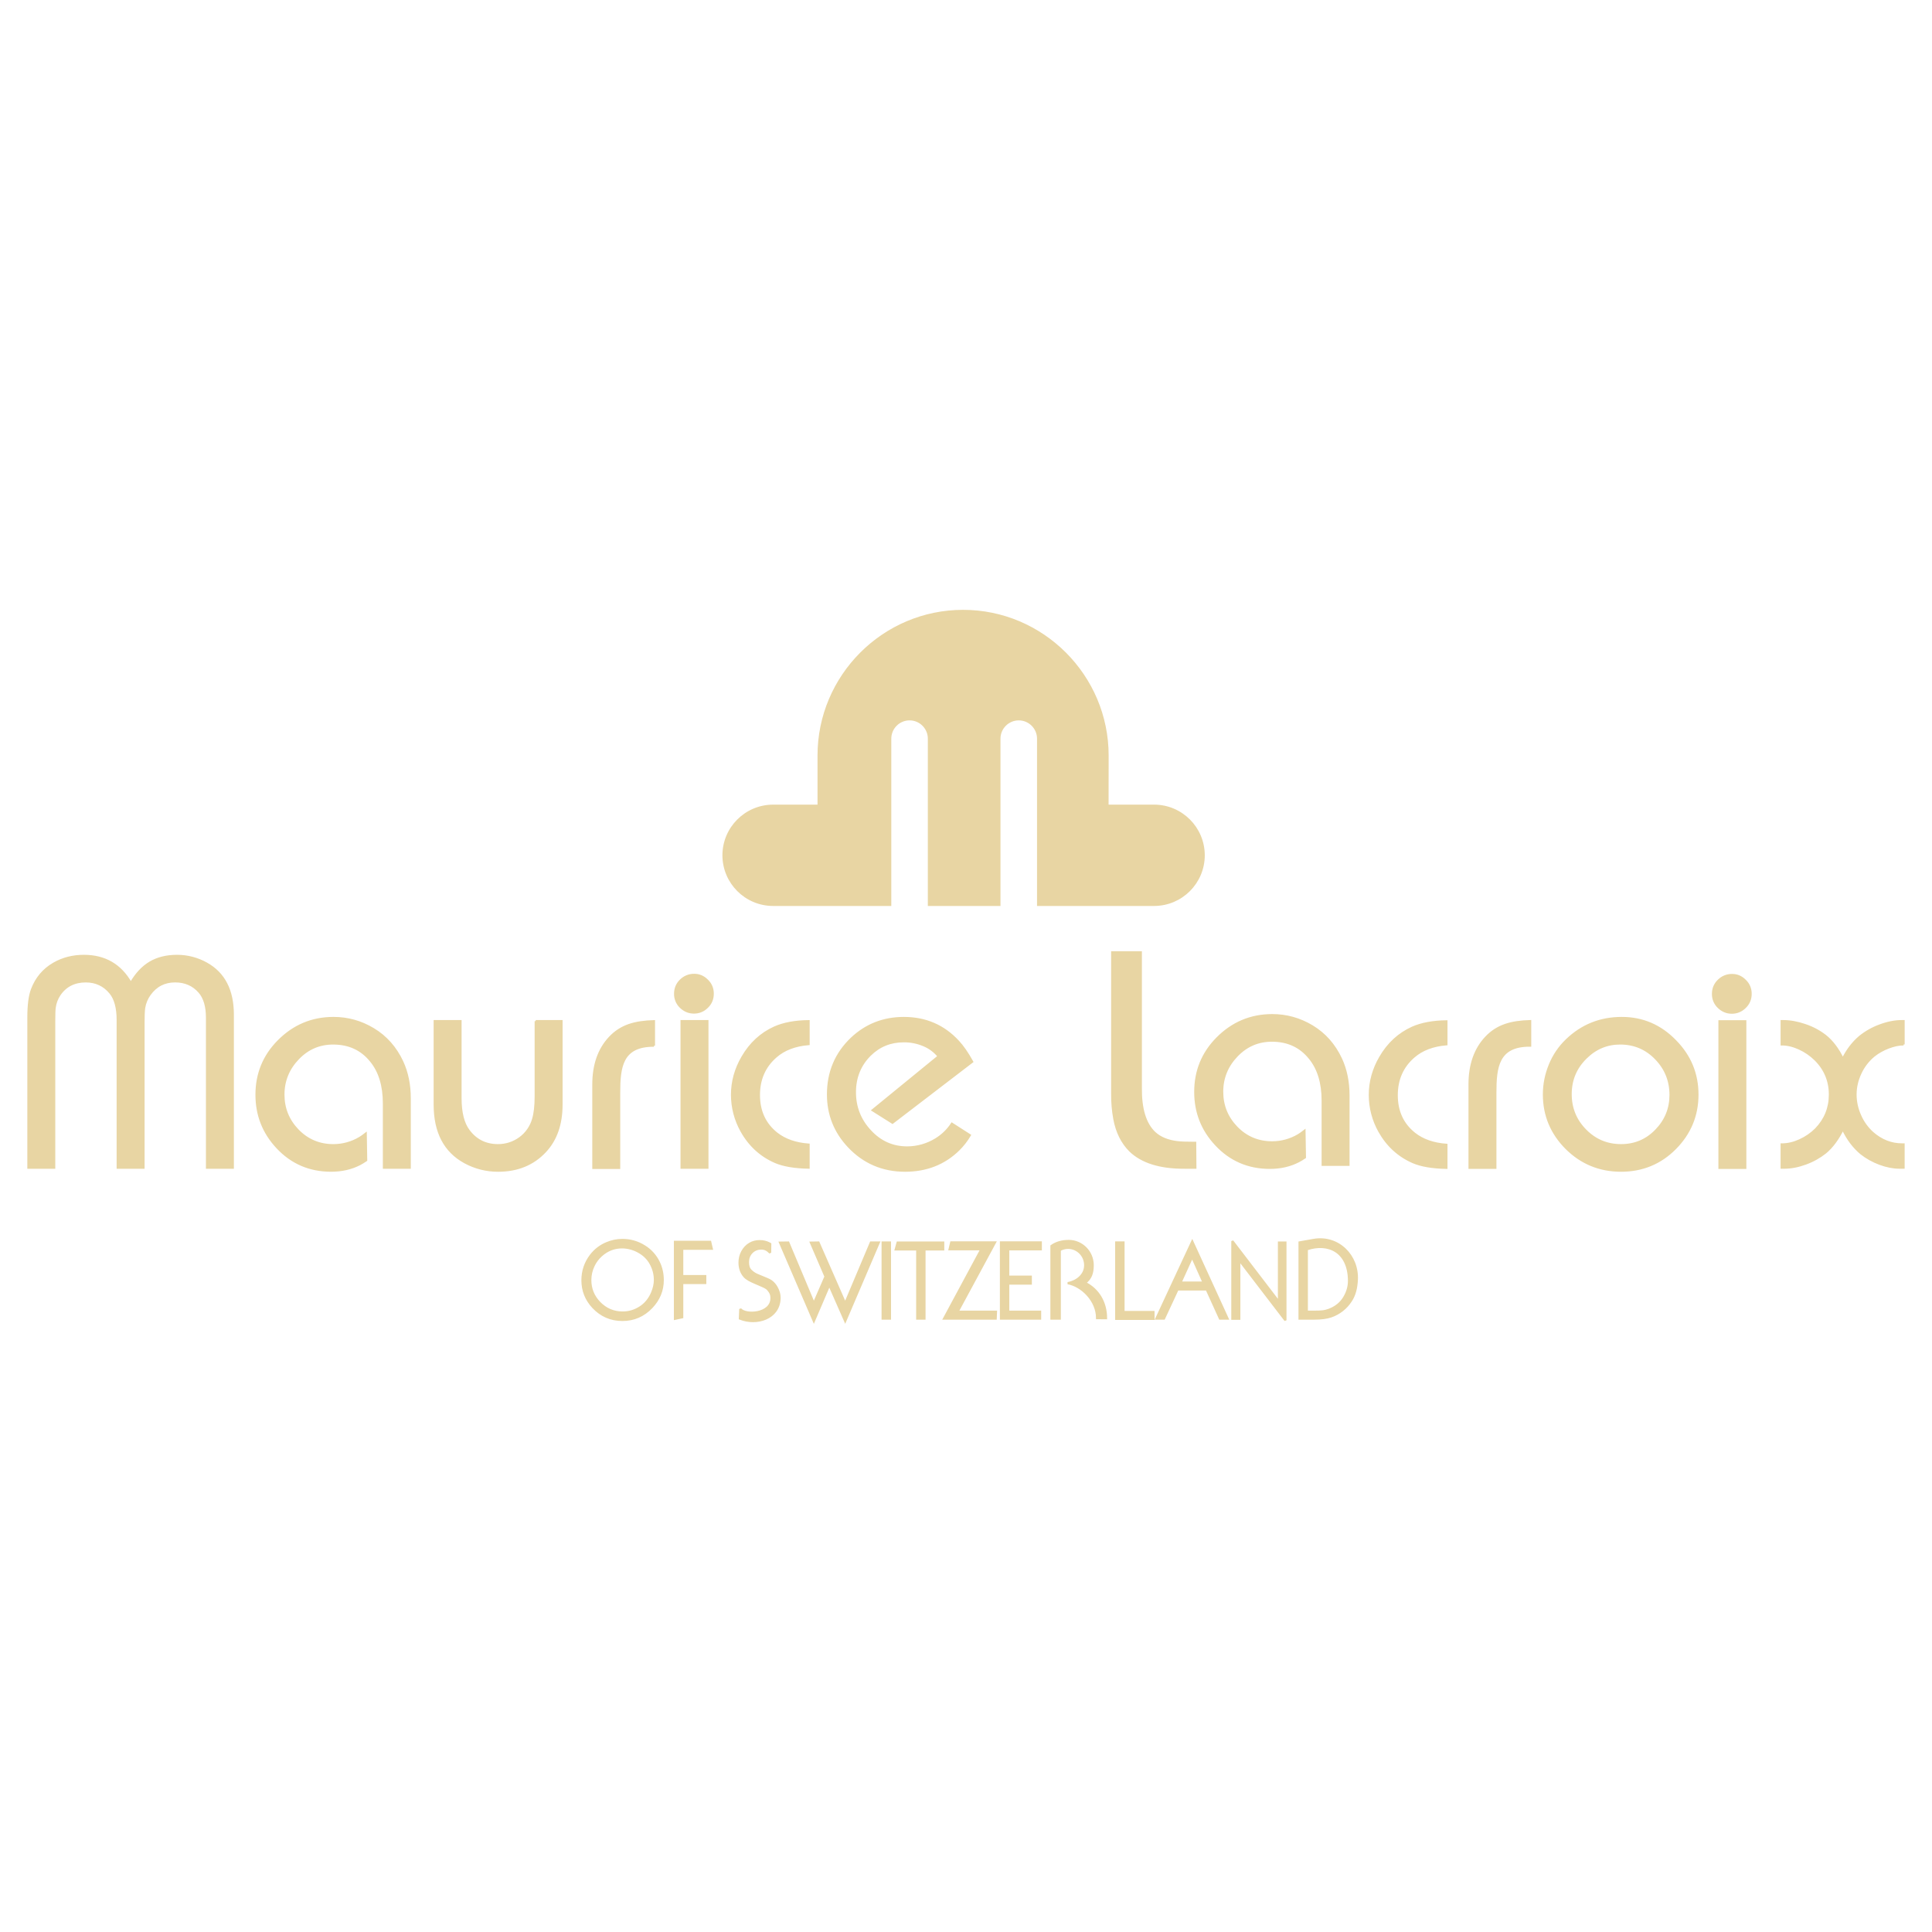
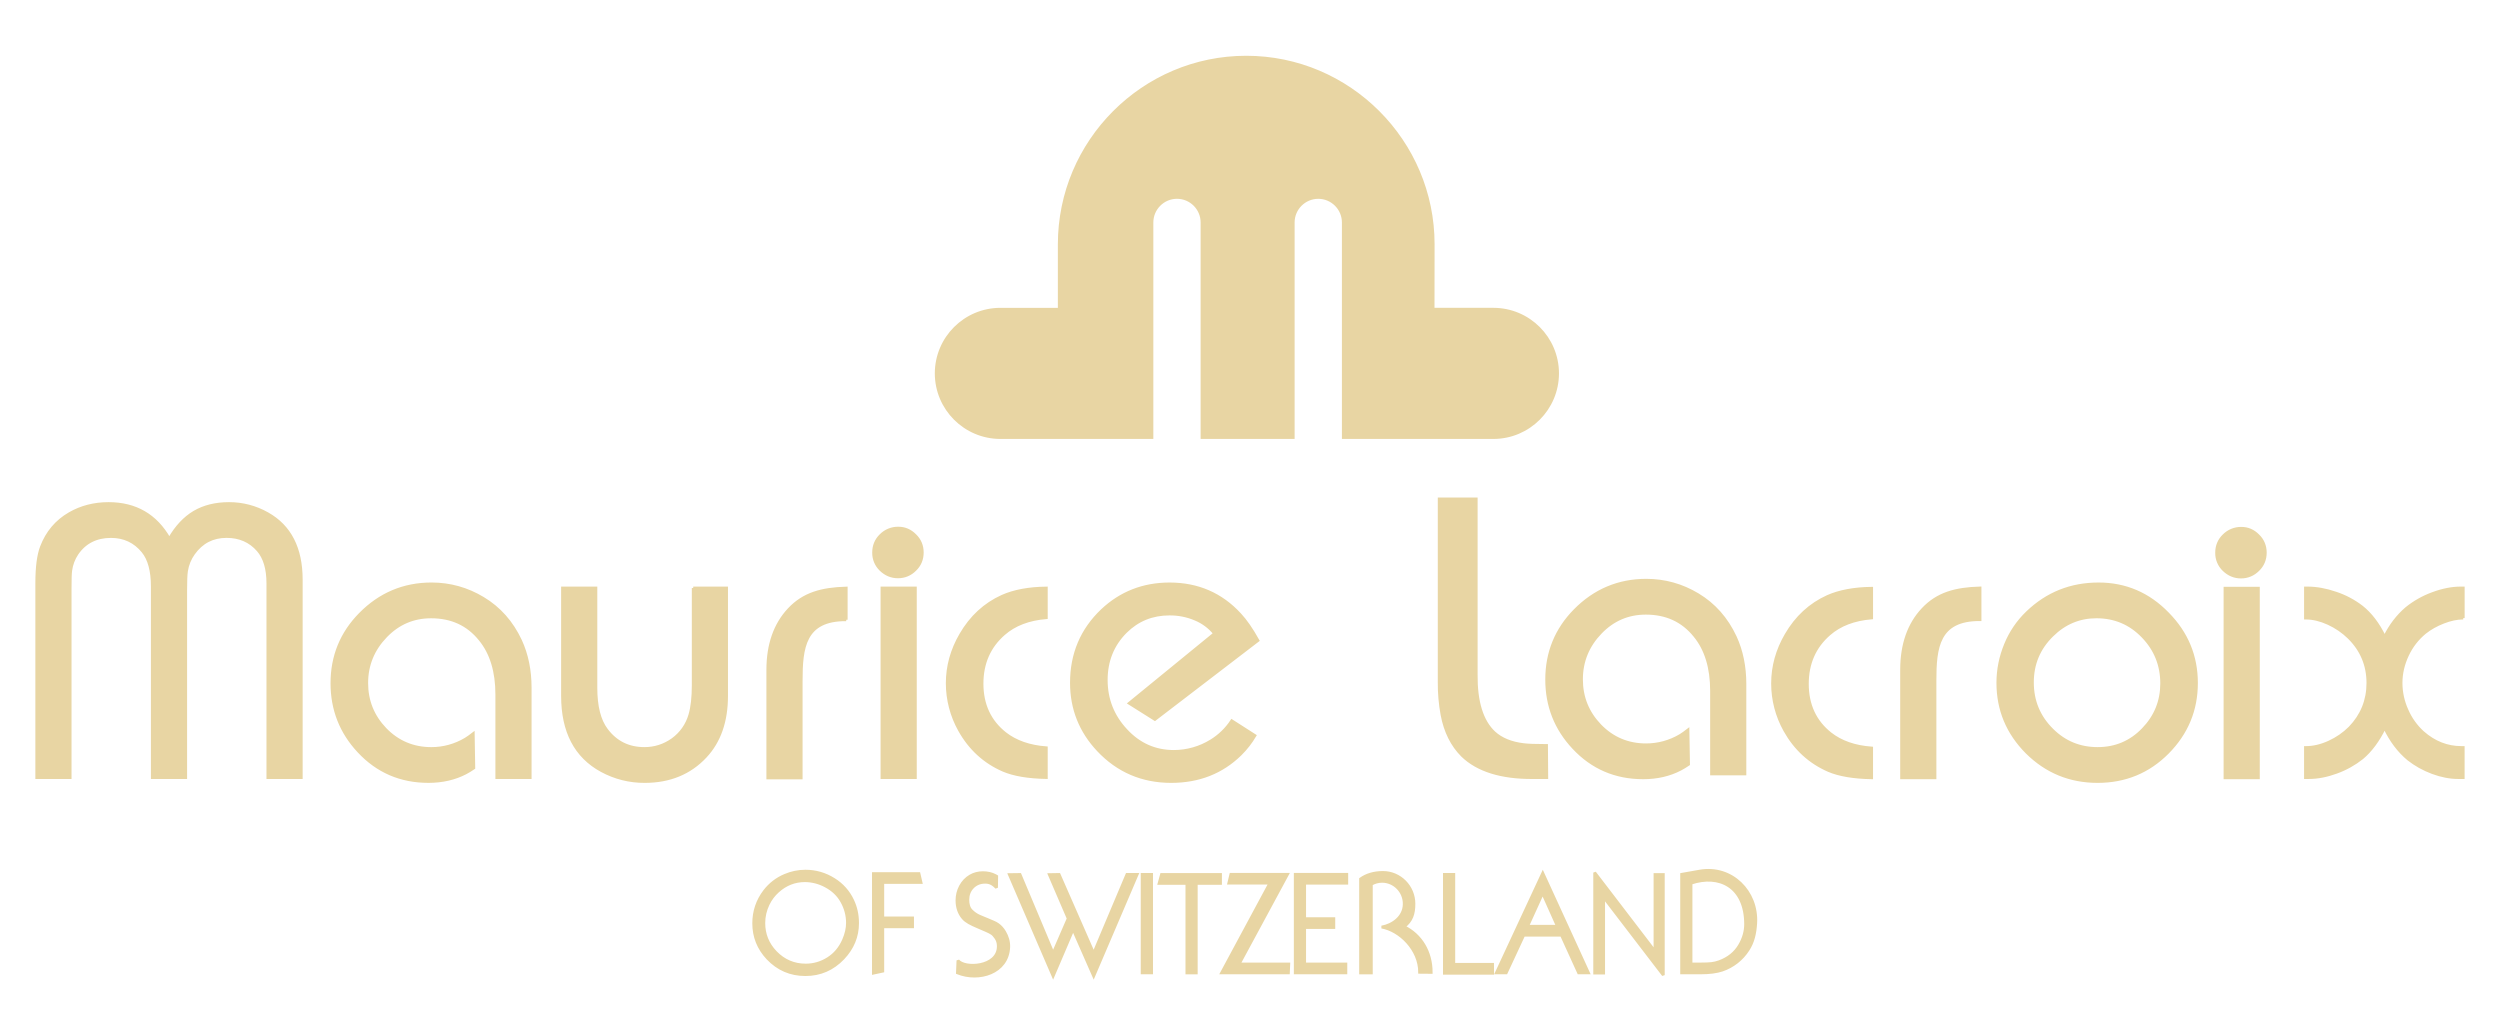
- <svg xmlns="http://www.w3.org/2000/svg" width="2500" height="2500" viewBox="0 0 192.756 192.756">
+ <svg xmlns="http://www.w3.org/2000/svg" viewBox="0 56.544 192.756 79.806">
  <g fill-rule="evenodd" clip-rule="evenodd">
    <path d="M99.71 90.279V73.698c0-1.065.867-1.933 1.932-1.933 1.062 0 1.931.868 1.931 1.933V90.28H115.151a4.953 4.953 0 0 0 4.942-4.947 4.954 4.954 0 0 0-4.942-4.947h-4.656l.007-5.005c0-7.947-6.476-14.429-14.415-14.429-7.939 0-14.415 6.482-14.415 14.429v5.006h-4.546a4.954 4.954 0 0 0-4.942 4.946 4.954 4.954 0 0 0 4.942 4.947h11.691V73.698v-.001c0-1.064.867-1.933 1.931-1.933s1.931.868 1.931 1.933v16.582h7.031zM189.921 104.199v-2.319h-.193c-.68 0-1.406.144-2.17.429a7.049 7.049 0 0 0-2.01 1.135c-.681.579-1.247 1.319-1.688 2.209-.491-1.008-1.083-1.78-1.763-2.318a6.806 6.806 0 0 0-1.997-1.059c-.76-.261-1.49-.396-2.183-.396h-.159v2.319h.033c.545 0 1.12.139 1.721.412a5.621 5.621 0 0 1 1.607 1.104c.965.958 1.452 2.126 1.452 3.491 0 1.336-.467 2.486-1.39 3.444-.461.462-1.003.836-1.611 1.113s-1.2.416-1.763.416h-.05v2.318h.251c.685 0 1.402-.139 2.141-.411a6.998 6.998 0 0 0 1.977-1.101c.663-.555 1.242-1.336 1.733-2.336.482 1.009 1.096 1.819 1.83 2.428.545.43 1.166.777 1.854 1.034.688.256 1.355.386 1.993.386h.383v-2.318h-.144c-1.091 0-2.085-.391-2.967-1.168a5 5 0 0 1-1.229-1.723 5.078 5.078 0 0 1-.453-2.083c0-.735.168-1.454.495-2.147a4.936 4.936 0 0 1 1.347-1.738c.407-.323.89-.597 1.436-.807.545-.21 1.045-.315 1.498-.315h.019v.001zM161.798 101.565c2.081 0 3.865.765 5.342 2.289 1.474 1.496 2.212 3.281 2.212 5.353 0 2.083-.742 3.873-2.224 5.368-1.469 1.479-3.274 2.223-5.397 2.223-2.132 0-3.953-.748-5.456-2.239-1.489-1.495-2.236-3.285-2.236-5.368 0-1.018.201-2.009.596-2.966a7.154 7.154 0 0 1 1.675-2.462c1.523-1.462 3.353-2.197 5.485-2.197h.003v-.001zm-.159 2.541c-1.313 0-2.46.479-3.425 1.438-1.008.991-1.511 2.197-1.511 3.617 0 1.428.503 2.646 1.511 3.646.965.966 2.141 1.449 3.517 1.449 1.385 0 2.556-.496 3.504-1.483.957-.987 1.436-2.168 1.436-3.533 0-1.411-.487-2.617-1.452-3.616-.966-1.009-2.162-1.518-3.58-1.518zM119.242 114.021l.018 2.478h-1.089c-2.438.009-4.251-.559-5.426-1.701-.798-.798-1.318-1.848-1.562-3.142a13.336 13.336 0 0 1-.218-2.529V95.012h2.854v13.531c-.021 2.104.44 3.604 1.385 4.486.554.505 1.313.815 2.271.929.336.042.894.063 1.658.063h.109zM94.973 112.116l1.787 1.144a7.01 7.01 0 0 1-1.123 1.441c-1.421 1.393-3.202 2.097-5.334 2.097-2.237 0-4.117-.807-5.628-2.411-1.376-1.462-2.064-3.197-2.064-5.196 0-2.227.789-4.092 2.362-5.588 1.439-1.356 3.177-2.037 5.204-2.037 2.174 0 3.987.785 5.426 2.353.441.471.907 1.143 1.389 2.008l-7.948 6.087-1.978-1.246 6.582-5.378a3.767 3.767 0 0 0-1.481-1.105 4.973 4.973 0 0 0-2.002-.399c-1.326 0-2.451.459-3.374 1.374-.999 1-1.498 2.243-1.498 3.714 0 1.491.512 2.785 1.527 3.869 1.007 1.092 2.241 1.639 3.689 1.639a5.47 5.47 0 0 0 2.871-.819 5.045 5.045 0 0 0 1.593-1.547zM80.673 114.201v2.295c-1.4-.028-2.509-.216-3.32-.563-1.448-.63-2.577-1.664-3.374-3.092a7.418 7.418 0 0 1-.944-3.617c0-1.314.349-2.57 1.041-3.756.785-1.356 1.854-2.344 3.202-2.953.907-.403 2.042-.617 3.395-.633v2.285c-1.353.111-2.446.529-3.269 1.251-1.125.979-1.688 2.26-1.688 3.835 0 1.622.596 2.903 1.78 3.84.821.642 1.882 1.012 3.177 1.108zM144.307 114.22v2.295c-1.4-.028-2.51-.216-3.319-.563-1.448-.63-2.577-1.664-3.375-3.092a7.427 7.427 0 0 1-.944-3.617c0-1.315.349-2.571 1.041-3.756.785-1.356 1.855-2.344 3.202-2.953.907-.403 2.043-.617 3.396-.634v2.286c-1.354.112-2.446.529-3.27 1.251-1.125.979-1.687 2.26-1.687 3.835 0 1.622.596 2.903 1.779 3.84.82.643 1.881 1.012 3.177 1.108zM70.576 116.499h-2.573V101.88h2.573v14.619zm-1.309-19.235c.491 0 .923.185 1.288.555.37.356.554.802.554 1.323 0 .525-.185.971-.554 1.327-.365.366-.81.551-1.321.551-.504 0-.949-.185-1.327-.551a1.786 1.786 0 0 1-.549-1.327c0-.521.185-.967.549-1.323a1.87 1.87 0 0 1 1.355-.555h.005zM174.126 116.515h-2.573v-14.619h2.573v14.619zm-1.31-19.237c.491 0 .923.185 1.288.555.369.357.555.803.555 1.323 0 .525-.186.971-.555 1.327-.365.365-.81.551-1.322.551-.503 0-.948-.186-1.325-.551a1.787 1.787 0 0 1-.55-1.327c0-.521.185-.966.55-1.323a1.87 1.87 0 0 1 1.355-.555h.004zM53.448 101.88h2.573v8.322c0 1.958-.546 3.517-1.628 4.672-1.196 1.281-2.762 1.924-4.684 1.924a6.862 6.862 0 0 1-3.328-.836c-2.006-1.092-3.009-3.012-3.009-5.76v-8.322h2.573v7.692c0 1.429.272 2.513.818 3.235.722.966 1.7 1.449 2.917 1.449.797 0 1.523-.231 2.174-.693a3.545 3.545 0 0 0 1.339-1.907c.168-.567.256-1.332.256-2.29v-7.486h-.001zM65.246 104.329c-3.242-.023-3.473 2.157-3.473 4.707v7.486H59.2V108.2c0-1.957.547-3.515 1.628-4.671 1.142-1.221 2.54-1.588 4.417-1.645v2.445h.001zM152.664 104.321c-3.241-.023-3.473 2.157-3.473 4.707v7.486h-2.573v-8.322c0-1.958.547-3.515 1.629-4.672 1.142-1.22 2.54-1.587 4.417-1.644v2.445zM36.488 113.111l.044 2.646c-.225.152-.434.28-.627.381-.839.437-1.801.659-2.871.659-2.14 0-3.937-.773-5.376-2.318-1.376-1.471-2.065-3.227-2.065-5.256 0-2.084.727-3.865 2.174-5.335 1.523-1.546 3.361-2.323 5.506-2.323 1.418 0 2.745.369 3.974 1.109 1.259.756 2.225 1.844 2.888 3.264.495 1.075.742 2.289.742 3.634v6.927h-2.572v-6.406c0-1.776-.432-3.196-1.297-4.247-.932-1.159-2.19-1.739-3.769-1.739-1.364 0-2.526.496-3.483 1.487-.986 1.017-1.481 2.227-1.481 3.613 0 1.378.479 2.562 1.432 3.554.965.996 2.153 1.496 3.55 1.496a5.14 5.14 0 0 0 2.631-.723c.173-.105.373-.246.6-.423zM130.146 112.828l.045 2.646a6.62 6.62 0 0 1-.628.38c-.839.438-1.801.66-2.87.66-2.141 0-3.937-.773-5.376-2.319-1.377-1.47-2.064-3.226-2.064-5.255 0-2.084.726-3.865 2.173-5.336 1.524-1.545 3.362-2.322 5.507-2.322 1.418 0 2.744.369 3.974 1.108 1.26.757 2.225 1.845 2.888 3.265.495 1.075.742 2.289.742 3.634v6.927h-2.572v-6.406c0-1.777-.432-3.197-1.297-4.247-.932-1.159-2.19-1.739-3.769-1.739-1.363 0-2.526.496-3.483 1.487-.986 1.017-1.48 2.227-1.48 3.612 0 1.379.478 2.562 1.431 3.555.965.995 2.152 1.495 3.55 1.495a5.14 5.14 0 0 0 2.632-.722c.17-.105.37-.246.597-.423zM23.227 116.499h-2.573v-14.973c0-1.126-.255-1.979-.759-2.558-.616-.707-1.427-1.06-2.426-1.06-1.07 0-1.915.439-2.539 1.312a3.118 3.118 0 0 0-.55 1.344c-.046.294-.063.786-.063 1.466v14.469h-2.573v-14.737c0-1.197-.241-2.103-.726-2.697-.627-.77-1.453-1.155-2.459-1.155-1.133 0-2.015.443-2.619 1.328a3.017 3.017 0 0 0-.487 1.294c-.033.23-.046.685-.046 1.356v14.611H2.835v-15.006c0-1.219.121-2.146.36-2.777.428-1.125 1.152-1.986 2.162-2.57.9-.521 1.91-.777 3.013-.777 2.09 0 3.651.907 4.684 2.718.533-.924 1.175-1.613 1.922-2.055.747-.44 1.641-.663 2.682-.663a5.98 5.98 0 0 1 2.963.777c1.734.971 2.606 2.668 2.606 5.096v15.257zM129.658 131.555v-7.598l1.389-.246c2.46-.436 4.47 1.581 4.322 4.021-.047.77-.198 1.453-.591 2.048a3.828 3.828 0 0 1-1.989 1.559c-.427.143-.981.216-1.663.216h-1.468zm.723-.685h.694c.404 0 .703-.012.896-.035s.391-.071.59-.143c.695-.254 1.22-.675 1.562-1.258.312-.528.47-1.08.468-1.647-.012-2.907-2.046-3.875-4.21-3.146v6.229zM128.245 123.972v7.755l-4.601-6.005v5.849h-.69v-7.749l4.65 6.078v-5.928h.641zM116.132 131.555h-.76l3.58-7.694 3.523 7.694h-.759l-1.324-2.907h-2.908l-1.352 2.907zm3.953-3.592l-1.144-2.555-1.163 2.555h2.307zM112.091 123.961v6.938h2.99l.004.684h-3.718v-7.622h.724zM103.839 124.642h-3.248v2.733h2.25v.685h-2.25v2.81h3.179v.685h-3.903v-7.598h3.972v.685zM99.271 123.957l-3.734 6.913h3.831l-.029.685h-5.151l3.723-6.918h-3.17l.162-.68h4.368zM92.235 131.558h-.723v-6.904h-2.145l.188-.684h4.549v.684h-1.869v6.904zM87.677 123.965l-3.352 7.841-1.586-3.607-1.541 3.607-3.374-7.827.822-.011 2.552 6.074 1.163-2.678-1.457-3.385.756-.013 2.665 6.076 2.564-6.077h.788zM76.848 124.111l-.012.876c-.27-.28-.513-.422-.877-.422-.409 0-.74.145-.995.424-.227.25-.341.562-.341.936 0 .334.074.625.263.818.407.415.763.483 1.243.695.326.145.609.236.816.387.208.15.379.345.515.576.209.356.331.746.315 1.164-.077 1.99-2.299 2.656-3.955 1.989l.04-.957c.485.654 3.09.542 3.112-1.068.005-.385-.119-.611-.353-.882-.155-.18-.444-.295-.832-.462l-.452-.195c-.469-.203-.847-.38-1.089-.668-.306-.363-.461-.815-.461-1.353 0-.385.086-.749.266-1.085.185-.347.441-.615.761-.802.29-.169.618-.252.976-.252.354 0 .675.074.956.221l.104.06zM71.013 124.586h-2.948v2.733h2.296v.685h-2.296v3.418l-.723.155v-7.676h3.513l.158.685zM62.067 124.446c-.786 0-1.482.271-2.086.813a3.181 3.181 0 0 0-.756 1.008 3.307 3.307 0 0 0-.333 1.447c0 .864.302 1.612.905 2.244.641.663 1.416.995 2.325.995.619 0 1.192-.168 1.719-.501.529-.333.931-.812 1.201-1.431.2-.459.3-.901.3-1.324 0-.574-.145-1.124-.435-1.643-.278-.503-.695-.902-1.25-1.196a3.423 3.423 0 0 0-1.59-.412zm.028-.734c.799 0 1.538.215 2.212.641a3.775 3.775 0 0 1 1.43 1.608c.256.533.384 1.121.384 1.76 0 1.023-.372 1.929-1.113 2.71-.8.839-1.771 1.258-2.909 1.258-1.148 0-2.12-.419-2.913-1.258-.714-.764-1.073-1.663-1.073-2.693 0-.928.279-1.76.839-2.494a3.85 3.85 0 0 1 1.557-1.203 4.043 4.043 0 0 1 1.586-.329zM88.062 123.965h.728v7.59h-.728v-7.59zM106.624 123.812c1.318-.003 2.394 1.085 2.394 2.415 0 .79-.182 1.324-.766 1.766 1.316.647 2.097 1.946 2.097 3.525l-.891-.008c-.002-1.764-1.53-3.239-2.931-3.487.868-.155 1.723-.782 1.742-1.757.021-.976-.765-1.771-1.702-1.771-.301 0-.583.081-.834.225v6.839h-.828v-7.249c.449-.318 1.015-.496 1.719-.498z" fill="#e8d5a3" stroke="#e8d5a3" stroke-width=".216" stroke-miterlimit="2.613" />
  </g>
</svg>
